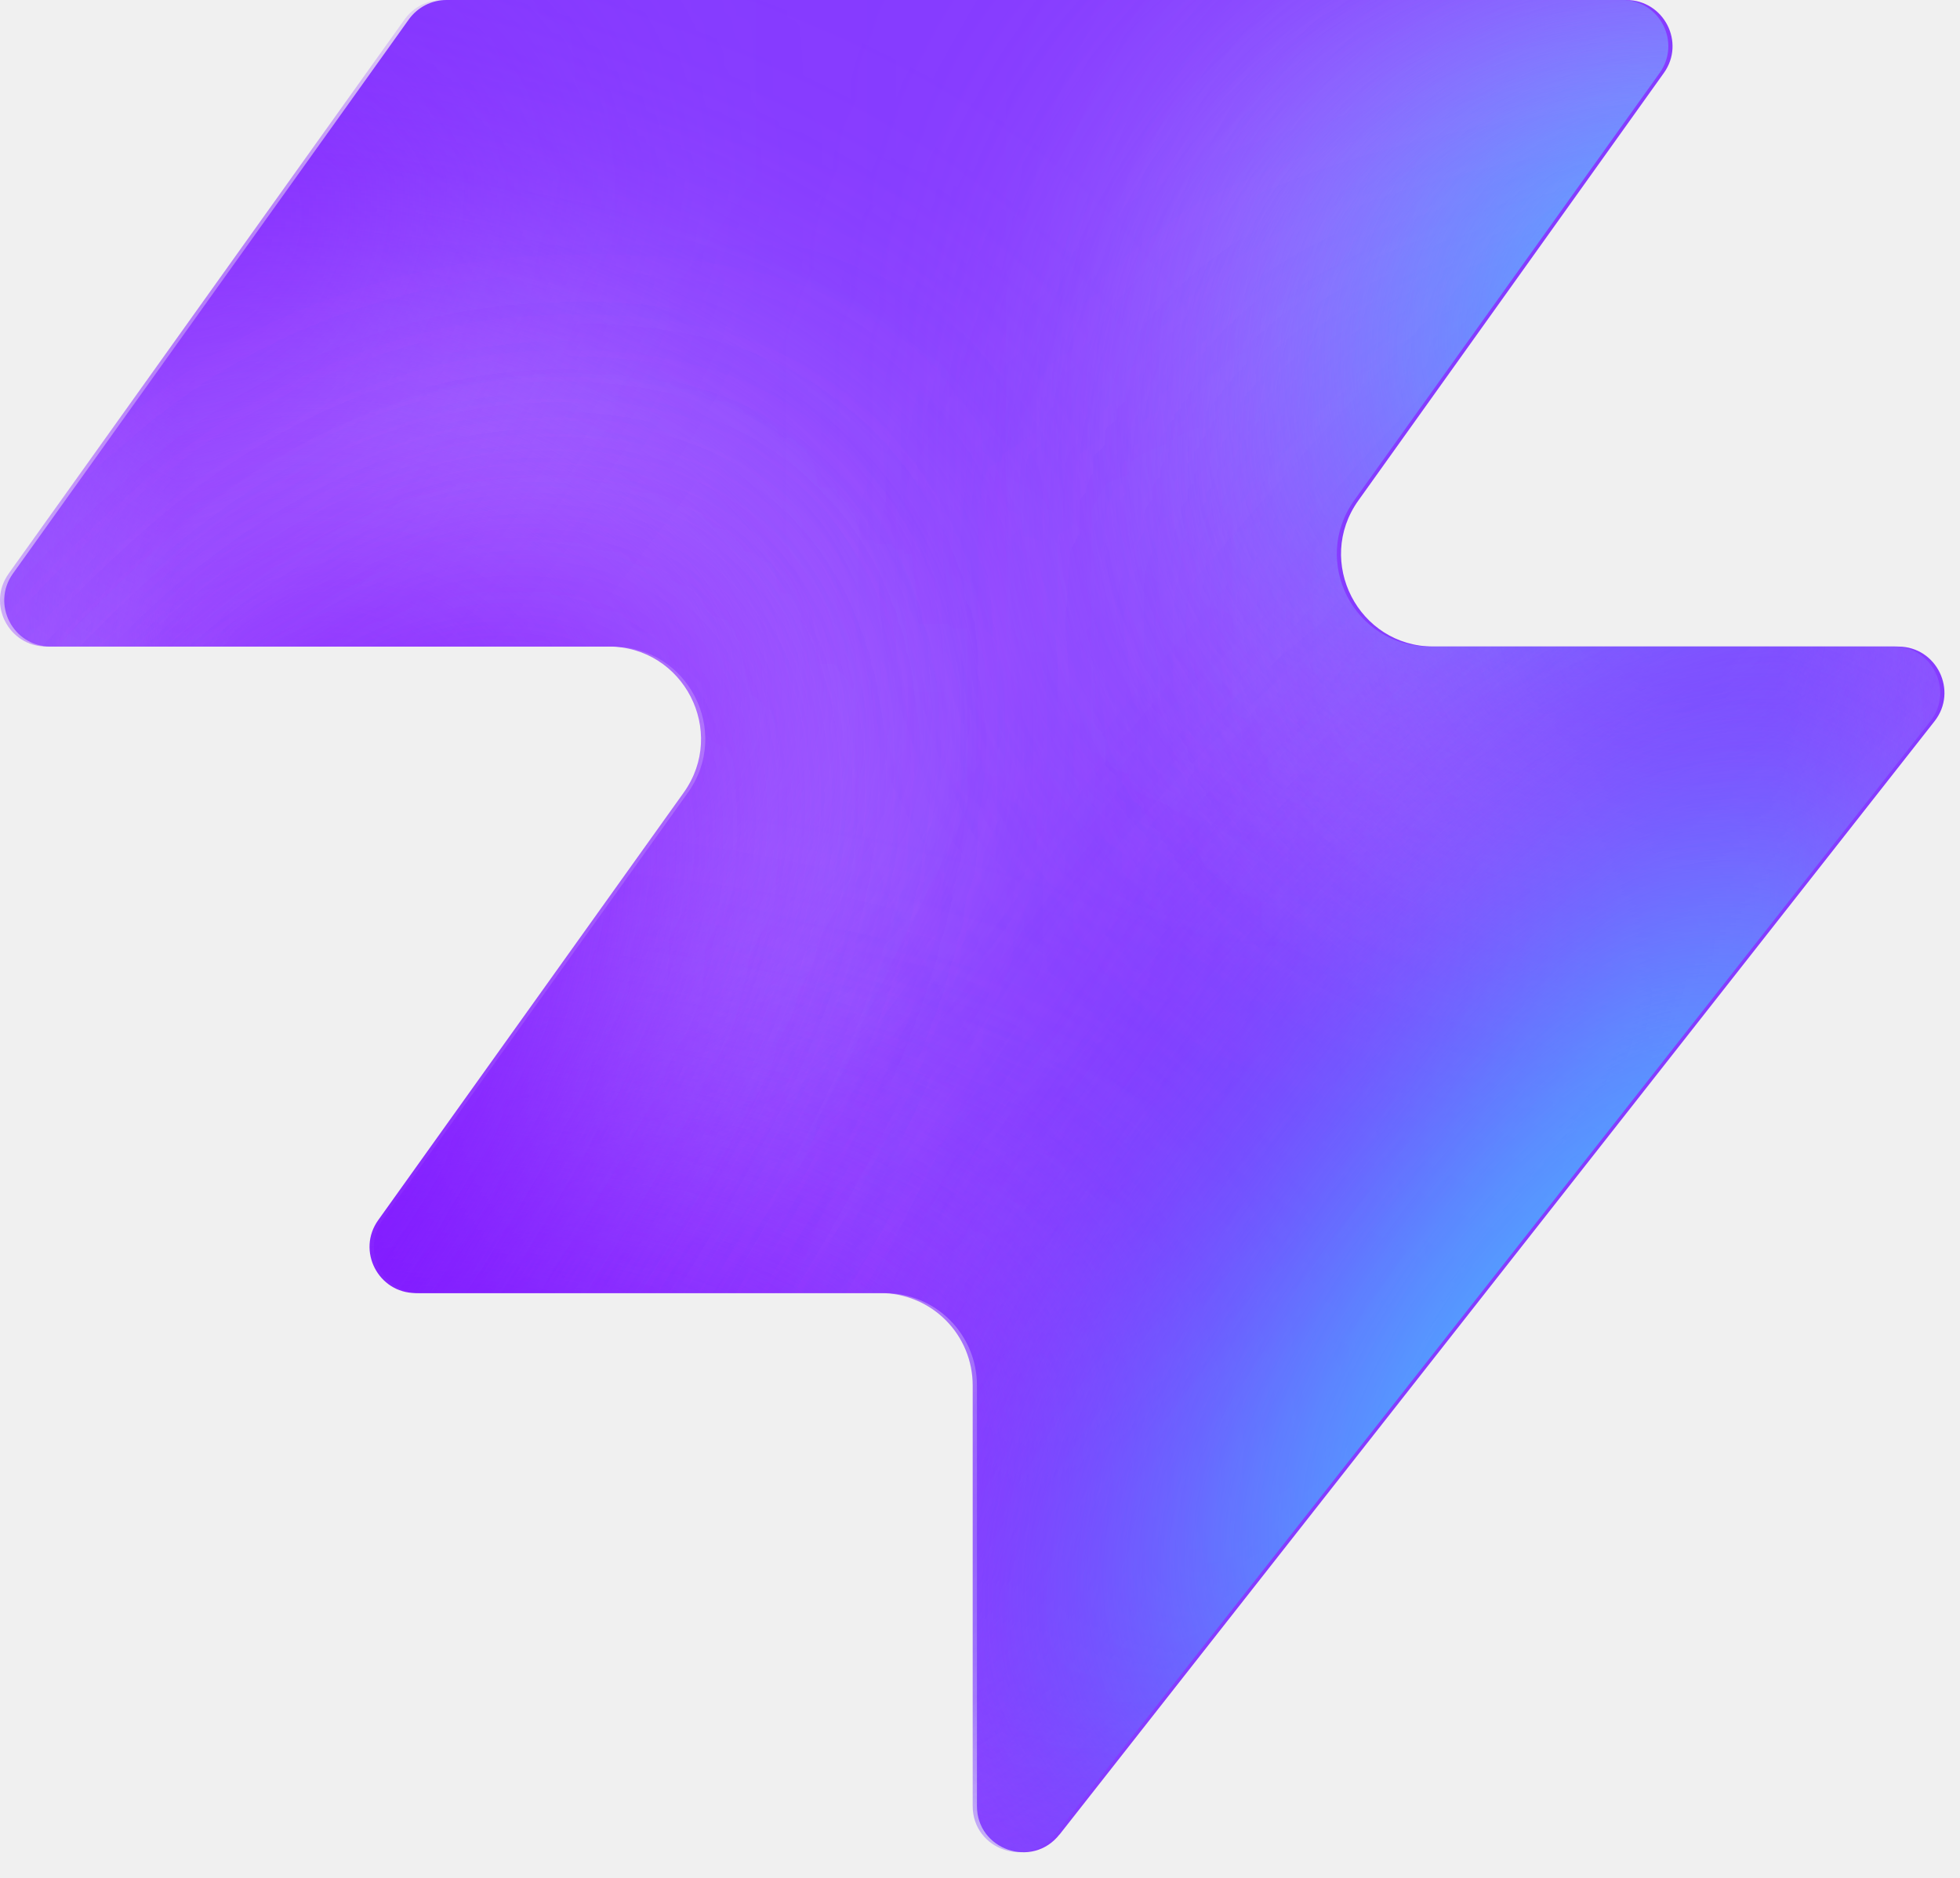
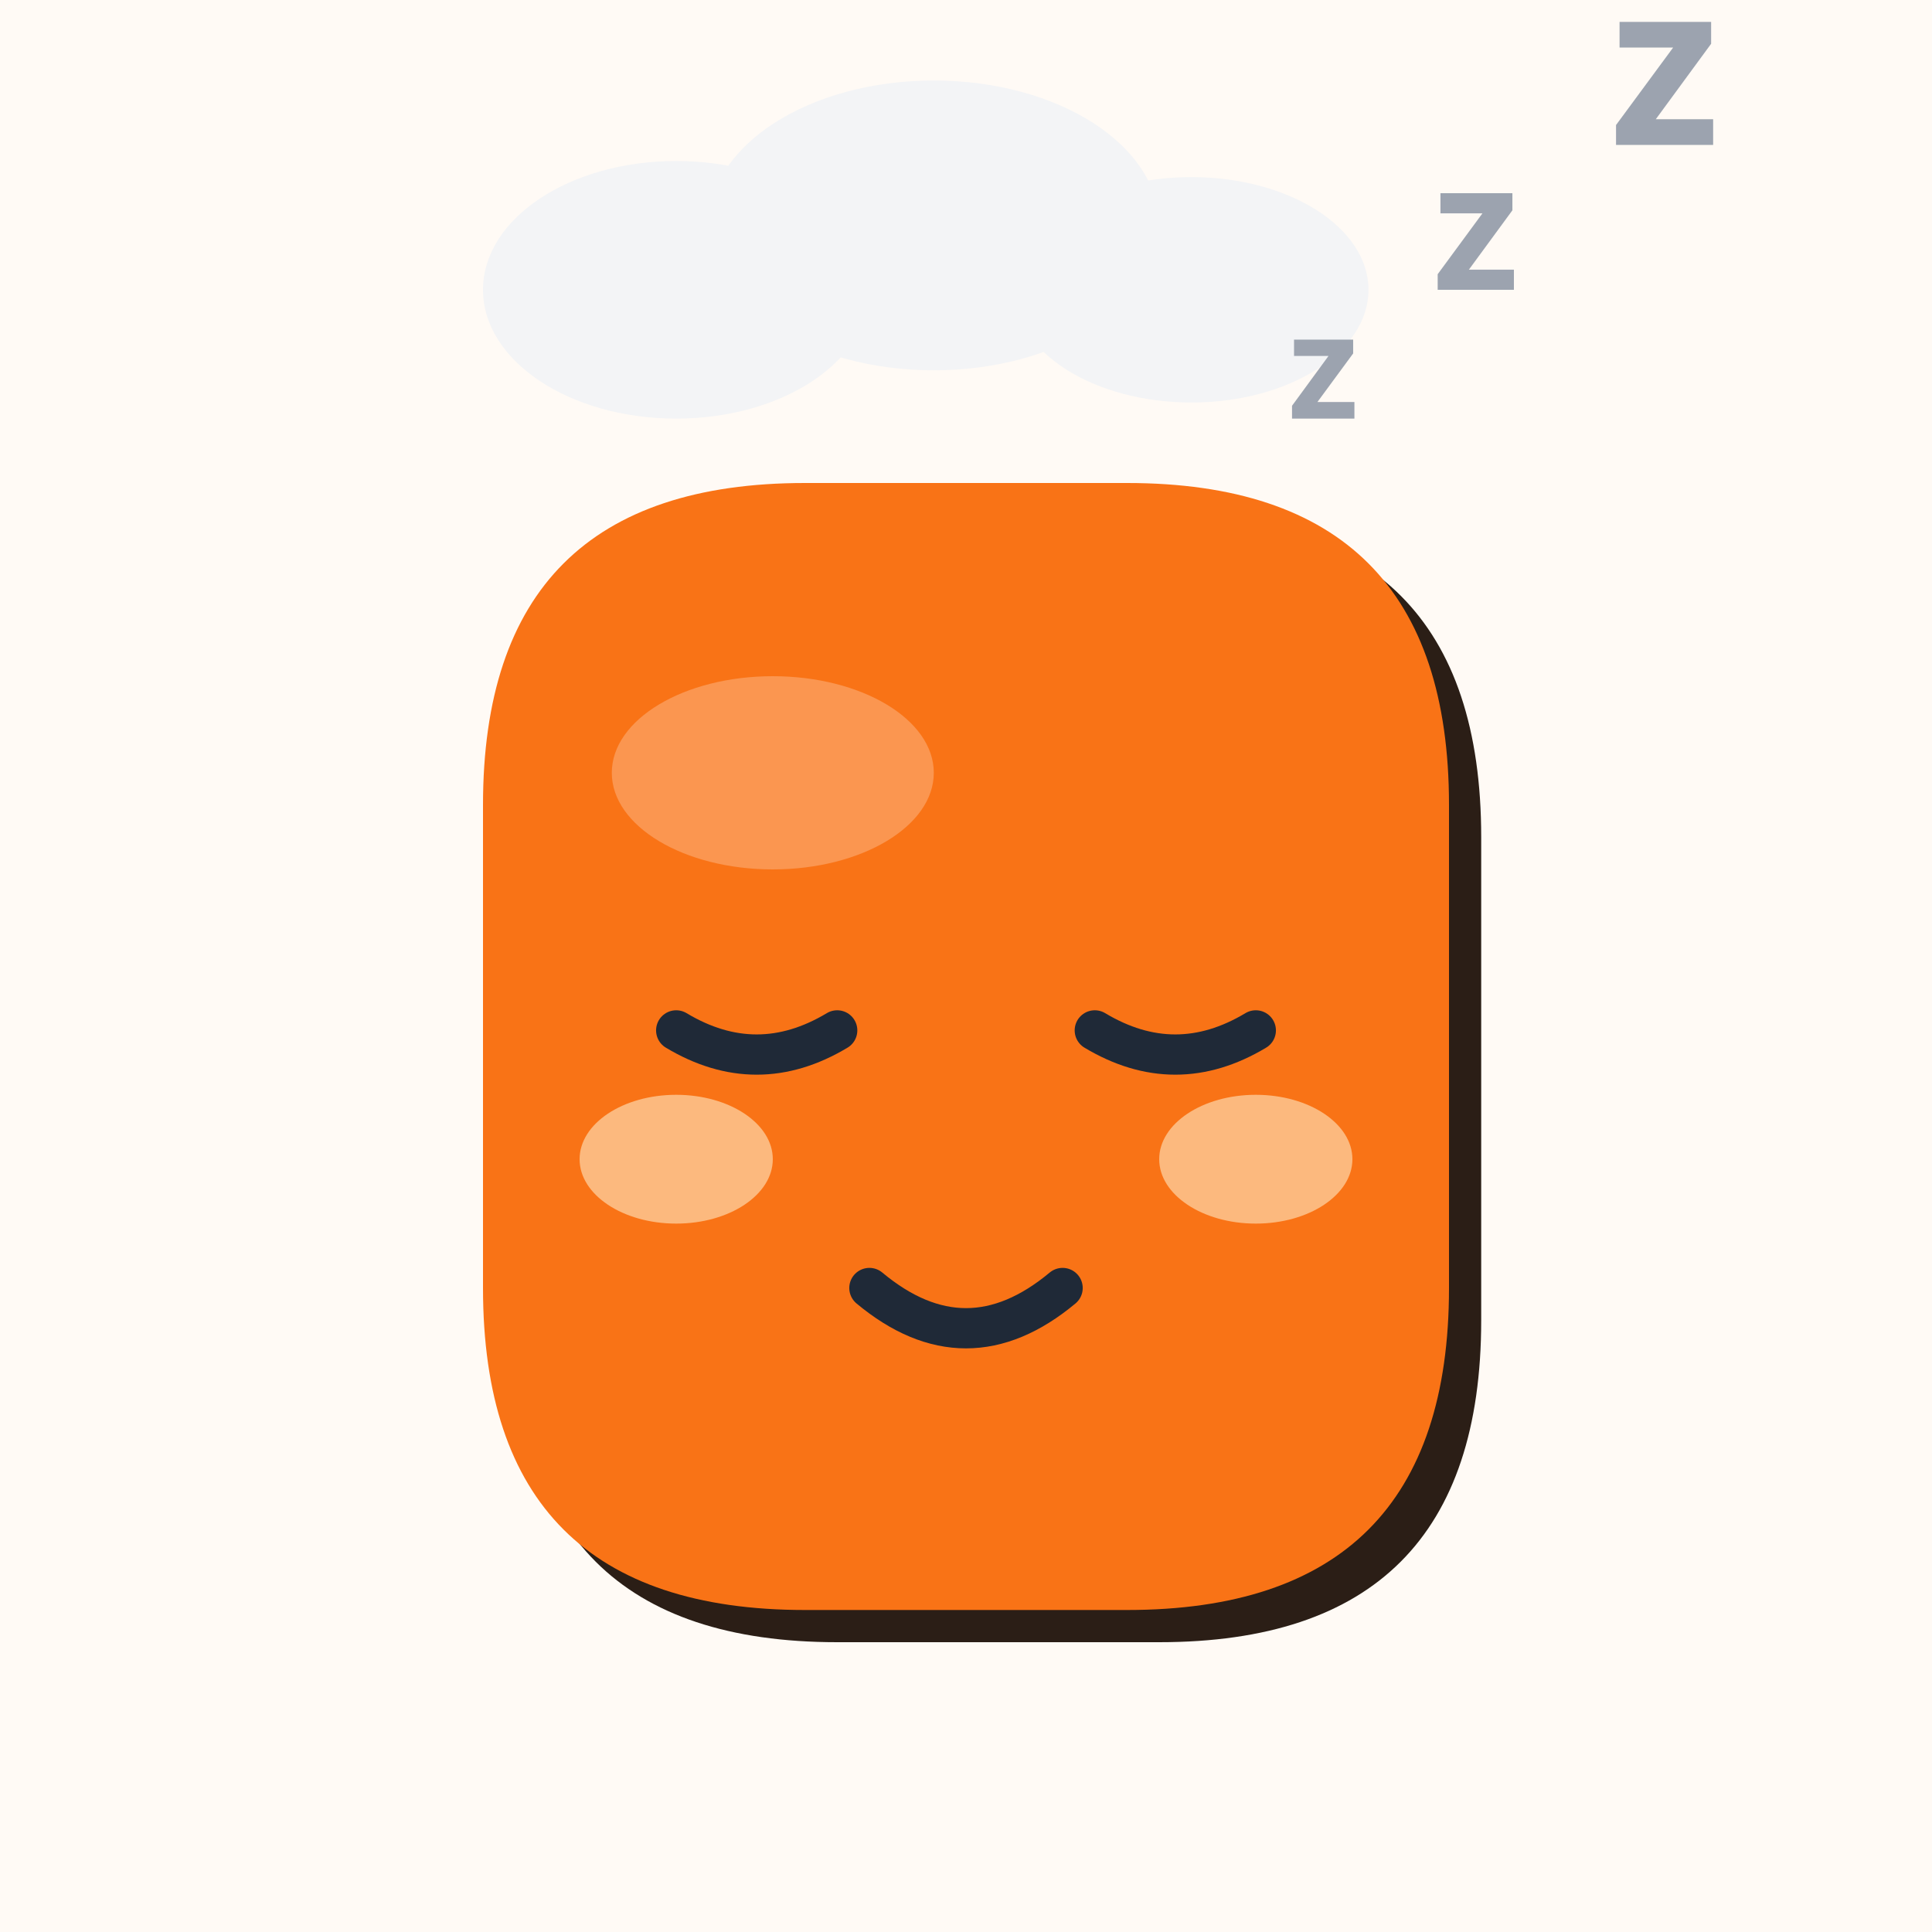
- <svg xmlns="http://www.w3.org/2000/svg" width="48" height="46" fill="none" viewBox="0 0 48 46">
-   <path fill="#863bff" d="M25.946 44.938c-.664.845-2.021.375-2.021-.698V33.937a2.26 2.26 0 0 0-2.262-2.262H10.287c-.92 0-1.456-1.04-.92-1.788l7.48-10.471c1.07-1.497 0-3.578-1.842-3.578H1.237c-.92 0-1.456-1.04-.92-1.788L10.013.474c.214-.297.556-.474.92-.474h28.894c.92 0 1.456 1.04.92 1.788l-7.48 10.471c-1.07 1.498 0 3.579 1.842 3.579h11.377c.943 0 1.473 1.088.89 1.83L25.947 44.94z" style="fill:#863bff;fill:color(display-p3 .525 .23 1);fill-opacity:1" />
-   <mask id="a" width="48" height="46" x="0" y="0" maskUnits="userSpaceOnUse" style="mask-type:alpha">
-     <path fill="#000" d="M25.842 44.938c-.664.844-2.021.375-2.021-.698V33.937a2.26 2.26 0 0 0-2.262-2.262H10.183c-.92 0-1.456-1.04-.92-1.788l7.48-10.471c1.07-1.498 0-3.579-1.842-3.579H1.133c-.92 0-1.456-1.04-.92-1.787L9.91.473c.214-.297.556-.474.92-.474h28.894c.92 0 1.456 1.04.92 1.788l-7.48 10.471c-1.07 1.498 0 3.578 1.842 3.578h11.377c.943 0 1.473 1.088.89 1.832L25.843 44.94z" style="fill:#000;fill-opacity:1" />
-   </mask>
-   <g mask="url(#a)">
-     <g filter="url(#b)">
-       <ellipse cx="5.508" cy="14.704" fill="#ede6ff" rx="5.508" ry="14.704" style="fill:#ede6ff;fill:color(display-p3 .927 .903 1);fill-opacity:1" transform="matrix(.00324 1 1 -.00324 -4.47 31.516)" />
-     </g>
-     <g filter="url(#c)">
-       <ellipse cx="10.399" cy="29.851" fill="#ede6ff" rx="10.399" ry="29.851" style="fill:#ede6ff;fill:color(display-p3 .927 .903 1);fill-opacity:1" transform="matrix(.00324 1 1 -.00324 -39.328 7.883)" />
-     </g>
-     <g filter="url(#d)">
-       <ellipse cx="5.508" cy="30.487" fill="#7e14ff" rx="5.508" ry="30.487" style="fill:#7e14ff;fill:color(display-p3 .492 .077 1);fill-opacity:1" transform="rotate(89.814 -25.913 -14.639)scale(1 -1)" />
-     </g>
-     <g filter="url(#e)">
-       <ellipse cx="5.508" cy="30.599" fill="#7e14ff" rx="5.508" ry="30.599" style="fill:#7e14ff;fill:color(display-p3 .492 .077 1);fill-opacity:1" transform="rotate(89.814 -32.644 -3.334)scale(1 -1)" />
-     </g>
-     <g filter="url(#f)">
-       <ellipse cx="5.508" cy="30.599" fill="#7e14ff" rx="5.508" ry="30.599" style="fill:#7e14ff;fill:color(display-p3 .492 .077 1);fill-opacity:1" transform="matrix(.00324 1 1 -.00324 -34.34 30.47)" />
-     </g>
-     <g filter="url(#g)">
-       <ellipse cx="14.072" cy="22.078" fill="#ede6ff" rx="14.072" ry="22.078" style="fill:#ede6ff;fill:color(display-p3 .927 .903 1);fill-opacity:1" transform="rotate(93.35 24.506 48.493)scale(-1 1)" />
-     </g>
-     <g filter="url(#h)">
-       <ellipse cx="3.47" cy="21.501" fill="#7e14ff" rx="3.47" ry="21.501" style="fill:#7e14ff;fill:color(display-p3 .492 .077 1);fill-opacity:1" transform="rotate(89.009 28.708 47.59)scale(-1 1)" />
-     </g>
-     <g filter="url(#i)">
-       <ellipse cx="3.47" cy="21.501" fill="#7e14ff" rx="3.47" ry="21.501" style="fill:#7e14ff;fill:color(display-p3 .492 .077 1);fill-opacity:1" transform="rotate(89.009 28.708 47.59)scale(-1 1)" />
-     </g>
-     <g filter="url(#j)">
-       <ellipse cx=".387" cy="8.972" fill="#7e14ff" rx="4.407" ry="29.108" style="fill:#7e14ff;fill:color(display-p3 .492 .077 1);fill-opacity:1" transform="rotate(39.51 .387 8.972)" />
-     </g>
-     <g filter="url(#k)">
-       <ellipse cx="47.523" cy="-6.092" fill="#7e14ff" rx="4.407" ry="29.108" style="fill:#7e14ff;fill:color(display-p3 .492 .077 1);fill-opacity:1" transform="rotate(37.892 47.523 -6.092)" />
-     </g>
-     <g filter="url(#l)">
-       <ellipse cx="41.412" cy="6.333" fill="#47bfff" rx="5.971" ry="9.665" style="fill:#47bfff;fill:color(display-p3 .28 .748 1);fill-opacity:1" transform="rotate(37.892 41.412 6.333)" />
-     </g>
-     <g filter="url(#m)">
-       <ellipse cx="-1.879" cy="38.332" fill="#7e14ff" rx="4.407" ry="29.108" style="fill:#7e14ff;fill:color(display-p3 .492 .077 1);fill-opacity:1" transform="rotate(37.892 -1.88 38.332)" />
-     </g>
-     <g filter="url(#n)">
-       <ellipse cx="-1.879" cy="38.332" fill="#7e14ff" rx="4.407" ry="29.108" style="fill:#7e14ff;fill:color(display-p3 .492 .077 1);fill-opacity:1" transform="rotate(37.892 -1.88 38.332)" />
-     </g>
-     <g filter="url(#o)">
-       <ellipse cx="35.651" cy="29.907" fill="#7e14ff" rx="4.407" ry="29.108" style="fill:#7e14ff;fill:color(display-p3 .492 .077 1);fill-opacity:1" transform="rotate(37.892 35.651 29.907)" />
-     </g>
-     <g filter="url(#p)">
-       <ellipse cx="38.418" cy="32.4" fill="#47bfff" rx="5.971" ry="15.297" style="fill:#47bfff;fill:color(display-p3 .28 .748 1);fill-opacity:1" transform="rotate(37.892 38.418 32.4)" />
-     </g>
-   </g>
-   <defs>
-     <filter id="b" width="60.045" height="41.654" x="-19.77" y="16.149" color-interpolation-filters="sRGB" filterUnits="userSpaceOnUse">
-       <feFlood flood-opacity="0" result="BackgroundImageFix" />
-       <feBlend in="SourceGraphic" in2="BackgroundImageFix" result="shape" />
-       <feGaussianBlur result="effect1_foregroundBlur_2002_17158" stdDeviation="7.659" />
-     </filter>
-     <filter id="c" width="90.34" height="51.437" x="-54.613" y="-7.533" color-interpolation-filters="sRGB" filterUnits="userSpaceOnUse">
-       <feFlood flood-opacity="0" result="BackgroundImageFix" />
-       <feBlend in="SourceGraphic" in2="BackgroundImageFix" result="shape" />
-       <feGaussianBlur result="effect1_foregroundBlur_2002_17158" stdDeviation="7.659" />
-     </filter>
-     <filter id="d" width="79.355" height="29.4" x="-49.64" y="2.03" color-interpolation-filters="sRGB" filterUnits="userSpaceOnUse">
-       <feFlood flood-opacity="0" result="BackgroundImageFix" />
-       <feBlend in="SourceGraphic" in2="BackgroundImageFix" result="shape" />
-       <feGaussianBlur result="effect1_foregroundBlur_2002_17158" stdDeviation="4.596" />
-     </filter>
-     <filter id="e" width="79.579" height="29.4" x="-45.045" y="20.029" color-interpolation-filters="sRGB" filterUnits="userSpaceOnUse">
-       <feFlood flood-opacity="0" result="BackgroundImageFix" />
-       <feBlend in="SourceGraphic" in2="BackgroundImageFix" result="shape" />
-       <feGaussianBlur result="effect1_foregroundBlur_2002_17158" stdDeviation="4.596" />
-     </filter>
-     <filter id="f" width="79.579" height="29.4" x="-43.513" y="21.178" color-interpolation-filters="sRGB" filterUnits="userSpaceOnUse">
-       <feFlood flood-opacity="0" result="BackgroundImageFix" />
-       <feBlend in="SourceGraphic" in2="BackgroundImageFix" result="shape" />
-       <feGaussianBlur result="effect1_foregroundBlur_2002_17158" stdDeviation="4.596" />
-     </filter>
-     <filter id="g" width="74.749" height="58.852" x="15.756" y="-17.901" color-interpolation-filters="sRGB" filterUnits="userSpaceOnUse">
-       <feFlood flood-opacity="0" result="BackgroundImageFix" />
-       <feBlend in="SourceGraphic" in2="BackgroundImageFix" result="shape" />
-       <feGaussianBlur result="effect1_foregroundBlur_2002_17158" stdDeviation="7.659" />
-     </filter>
-     <filter id="h" width="61.377" height="25.362" x="23.548" y="2.284" color-interpolation-filters="sRGB" filterUnits="userSpaceOnUse">
-       <feFlood flood-opacity="0" result="BackgroundImageFix" />
-       <feBlend in="SourceGraphic" in2="BackgroundImageFix" result="shape" />
-       <feGaussianBlur result="effect1_foregroundBlur_2002_17158" stdDeviation="4.596" />
-     </filter>
-     <filter id="i" width="61.377" height="25.362" x="23.548" y="2.284" color-interpolation-filters="sRGB" filterUnits="userSpaceOnUse">
-       <feFlood flood-opacity="0" result="BackgroundImageFix" />
-       <feBlend in="SourceGraphic" in2="BackgroundImageFix" result="shape" />
-       <feGaussianBlur result="effect1_foregroundBlur_2002_17158" stdDeviation="4.596" />
-     </filter>
-     <filter id="j" width="56.045" height="63.649" x="-27.636" y="-22.853" color-interpolation-filters="sRGB" filterUnits="userSpaceOnUse">
-       <feFlood flood-opacity="0" result="BackgroundImageFix" />
-       <feBlend in="SourceGraphic" in2="BackgroundImageFix" result="shape" />
-       <feGaussianBlur result="effect1_foregroundBlur_2002_17158" stdDeviation="4.596" />
-     </filter>
-     <filter id="k" width="54.814" height="64.646" x="20.116" y="-38.415" color-interpolation-filters="sRGB" filterUnits="userSpaceOnUse">
-       <feFlood flood-opacity="0" result="BackgroundImageFix" />
-       <feBlend in="SourceGraphic" in2="BackgroundImageFix" result="shape" />
-       <feGaussianBlur result="effect1_foregroundBlur_2002_17158" stdDeviation="4.596" />
-     </filter>
-     <filter id="l" width="33.541" height="35.313" x="24.641" y="-11.323" color-interpolation-filters="sRGB" filterUnits="userSpaceOnUse">
-       <feFlood flood-opacity="0" result="BackgroundImageFix" />
-       <feBlend in="SourceGraphic" in2="BackgroundImageFix" result="shape" />
-       <feGaussianBlur result="effect1_foregroundBlur_2002_17158" stdDeviation="4.596" />
-     </filter>
-     <filter id="m" width="54.814" height="64.646" x="-29.286" y="6.009" color-interpolation-filters="sRGB" filterUnits="userSpaceOnUse">
-       <feFlood flood-opacity="0" result="BackgroundImageFix" />
-       <feBlend in="SourceGraphic" in2="BackgroundImageFix" result="shape" />
-       <feGaussianBlur result="effect1_foregroundBlur_2002_17158" stdDeviation="4.596" />
-     </filter>
-     <filter id="n" width="54.814" height="64.646" x="-29.286" y="6.009" color-interpolation-filters="sRGB" filterUnits="userSpaceOnUse">
-       <feFlood flood-opacity="0" result="BackgroundImageFix" />
-       <feBlend in="SourceGraphic" in2="BackgroundImageFix" result="shape" />
-       <feGaussianBlur result="effect1_foregroundBlur_2002_17158" stdDeviation="4.596" />
-     </filter>
-     <filter id="o" width="54.814" height="64.646" x="8.244" y="-2.416" color-interpolation-filters="sRGB" filterUnits="userSpaceOnUse">
-       <feFlood flood-opacity="0" result="BackgroundImageFix" />
-       <feBlend in="SourceGraphic" in2="BackgroundImageFix" result="shape" />
-       <feGaussianBlur result="effect1_foregroundBlur_2002_17158" stdDeviation="4.596" />
-     </filter>
-     <filter id="p" width="39.409" height="43.623" x="18.713" y="10.588" color-interpolation-filters="sRGB" filterUnits="userSpaceOnUse">
-       <feFlood flood-opacity="0" result="BackgroundImageFix" />
-       <feBlend in="SourceGraphic" in2="BackgroundImageFix" result="shape" />
-       <feGaussianBlur result="effect1_foregroundBlur_2002_17158" stdDeviation="4.596" />
-     </filter>
-   </defs>
+ <svg xmlns="http://www.w3.org/2000/svg" viewBox="0 0 120 120" width="512" height="512">
+   <rect width="120" height="120" fill="#fffaf5" />
+   <ellipse cx="42" cy="18" rx="12" ry="8" fill="#F3F4F6" />
+   <ellipse cx="58" cy="14" rx="14" ry="9" fill="#F3F4F6" />
+   <ellipse cx="74" cy="18" rx="11" ry="7" fill="#F3F4F6" />
+   <path d="M 32 52 Q 32 32 52 32 L 72 32 Q 92 32 92 52 L 92 82 Q 92 102 72 102 L 52 102 Q 32 102 32 82 Z" fill="#2b1e16" />
+   <path d="M 30 50 Q 30 30 50 30 L 70 30 Q 90 30 90 50 L 90 80 Q 90 100 70 100 L 50 100 Q 30 100 30 80 Z" fill="#F97316" />
+   <ellipse cx="48" cy="48" rx="10" ry="6" fill="#FFFFFF" opacity="0.25" />
+   <ellipse cx="42" cy="72" rx="6" ry="4" fill="#FED7AA" opacity="0.7" />
+   <ellipse cx="78" cy="72" rx="6" ry="4" fill="#FED7AA" opacity="0.7" />
+   <path d="M 42 64 Q 47 67 52 64" stroke="#1F2937" stroke-width="2.5" fill="none" stroke-linecap="round" />
+   <path d="M 68 64 Q 73 67 78 64" stroke="#1F2937" stroke-width="2.5" fill="none" stroke-linecap="round" />
+   <path d="M 54 80 Q 60 85 66 80" stroke="#1F2937" stroke-width="2.5" fill="none" stroke-linecap="round" />
+   <text x="80" y="26" font-family="system-ui, sans-serif" font-size="9" fill="#9CA3AF" font-weight="700">z</text>
+   <text x="89" y="18" font-family="system-ui, sans-serif" font-size="11" fill="#9CA3AF" font-weight="700">z</text>
+   <text x="100" y="9" font-family="system-ui, sans-serif" font-size="14" fill="#9CA3AF" font-weight="700">z</text>
</svg>
